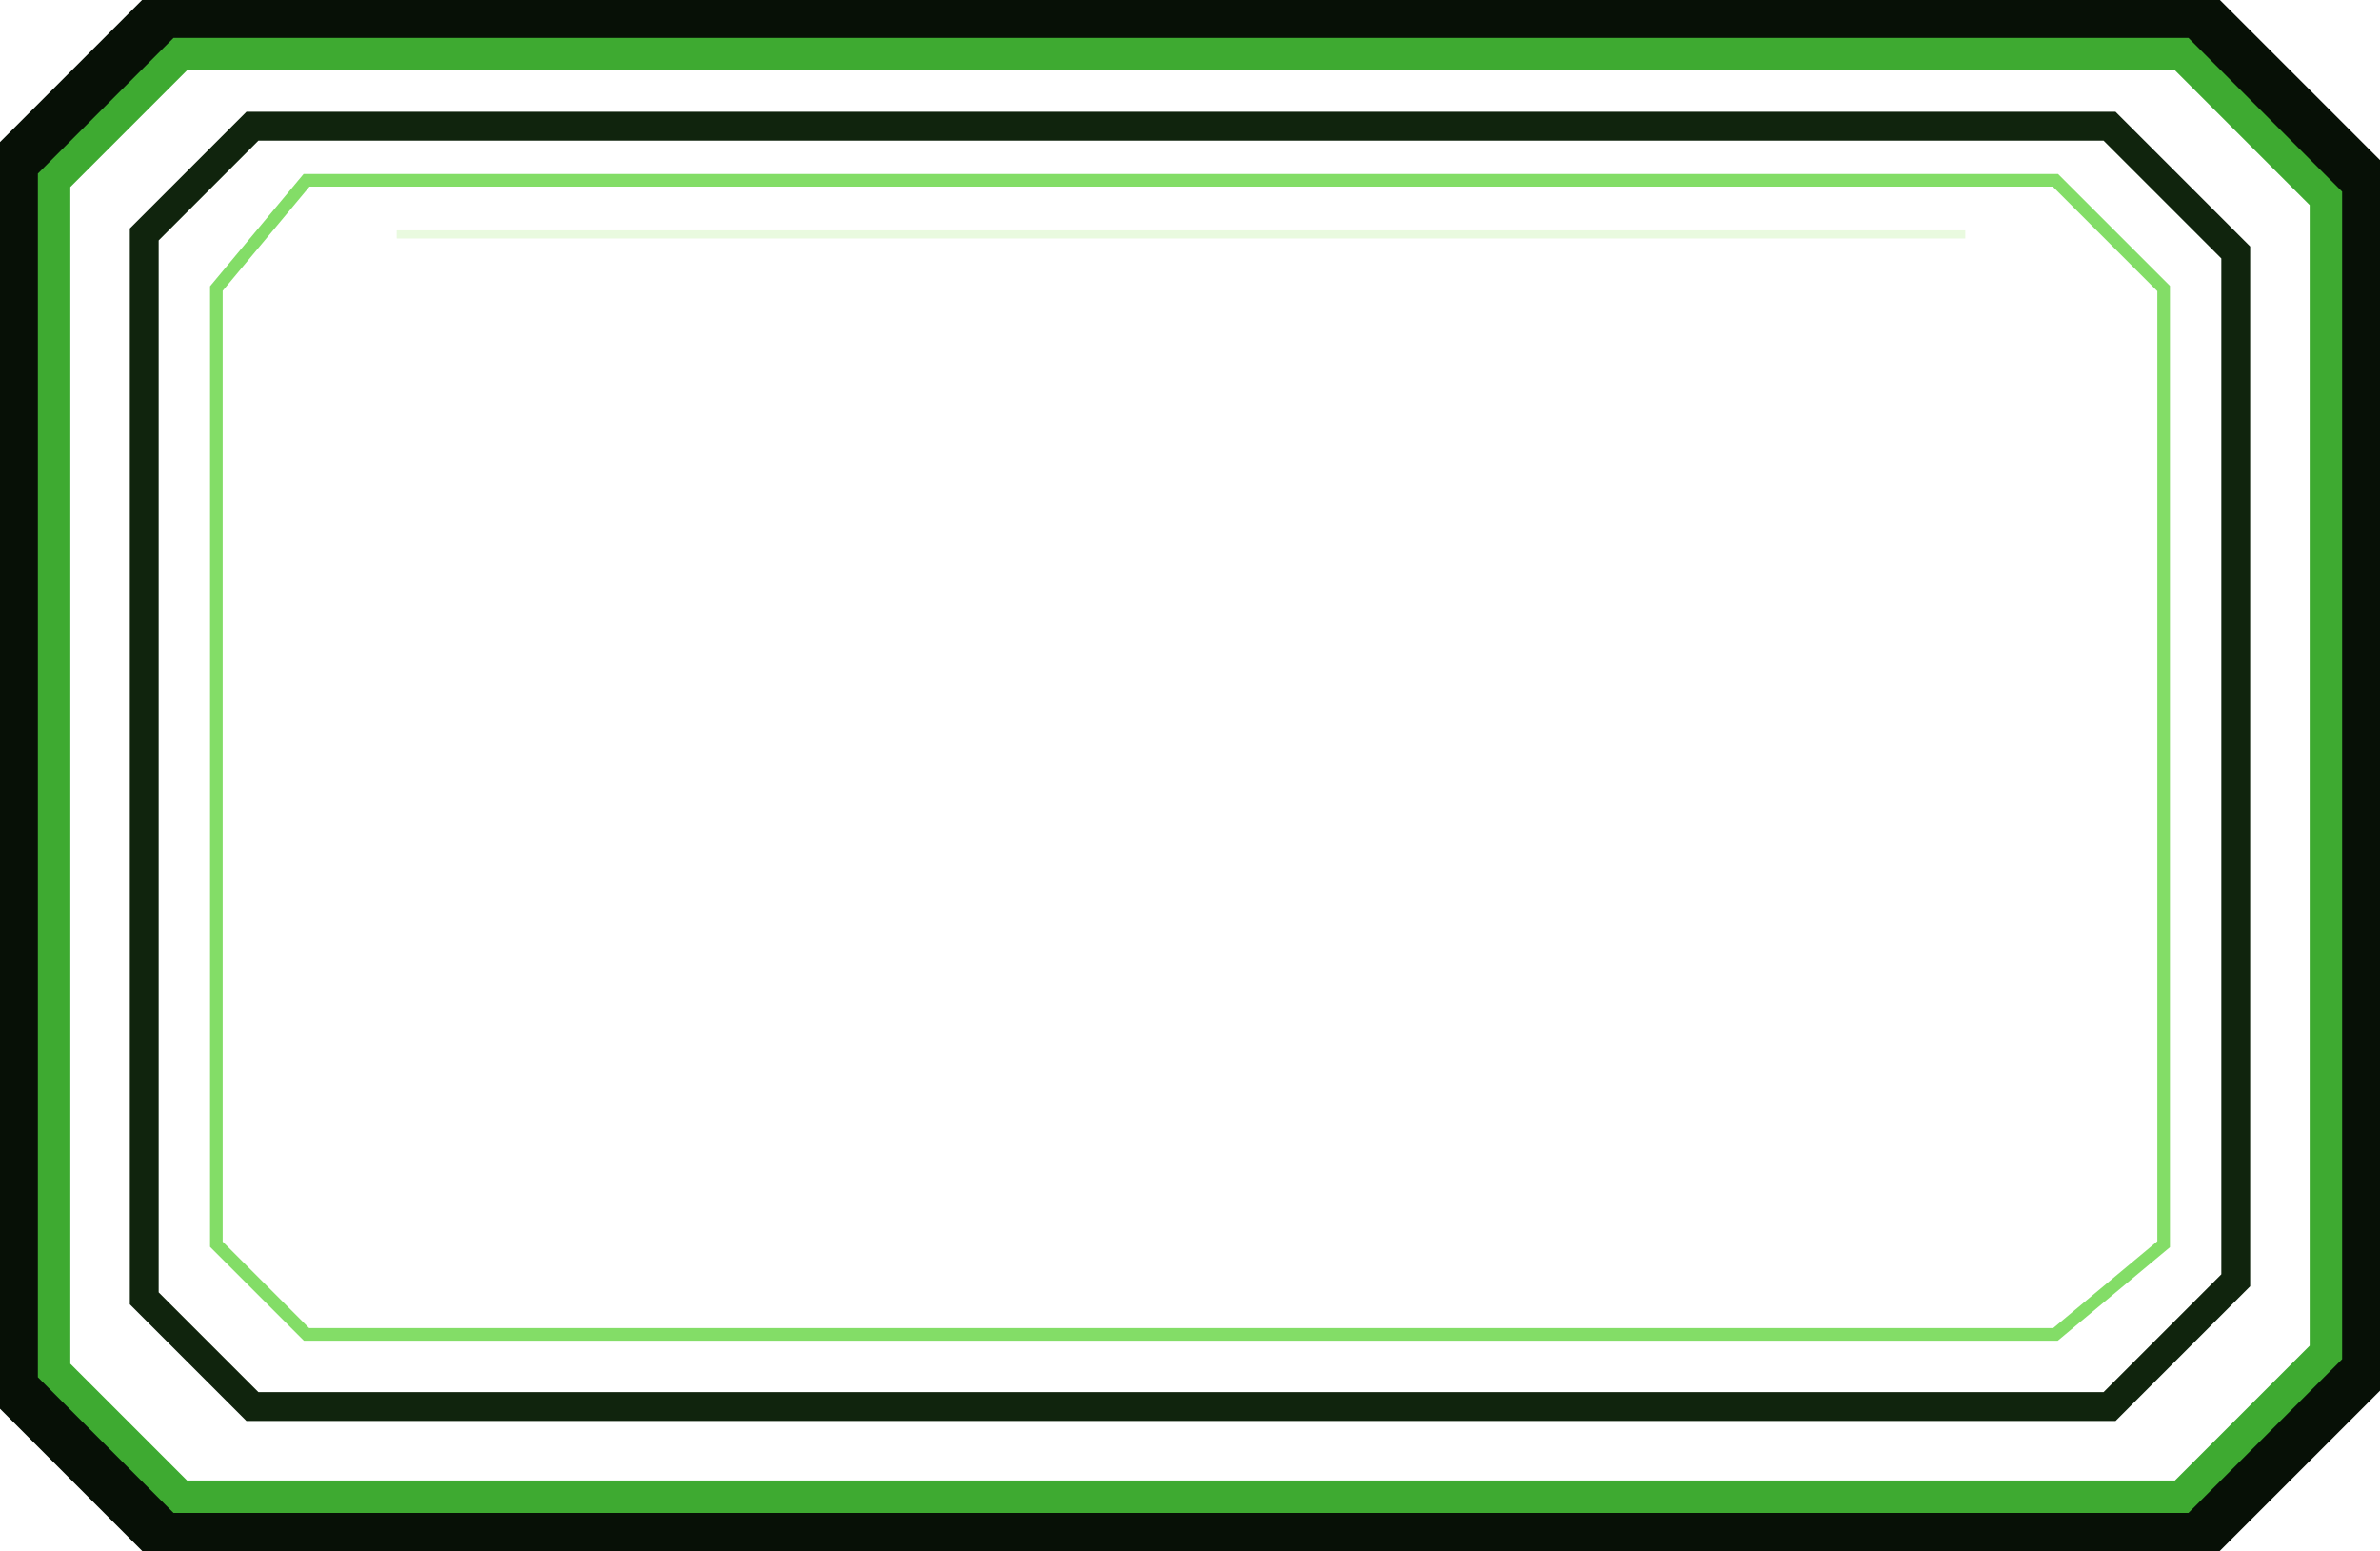
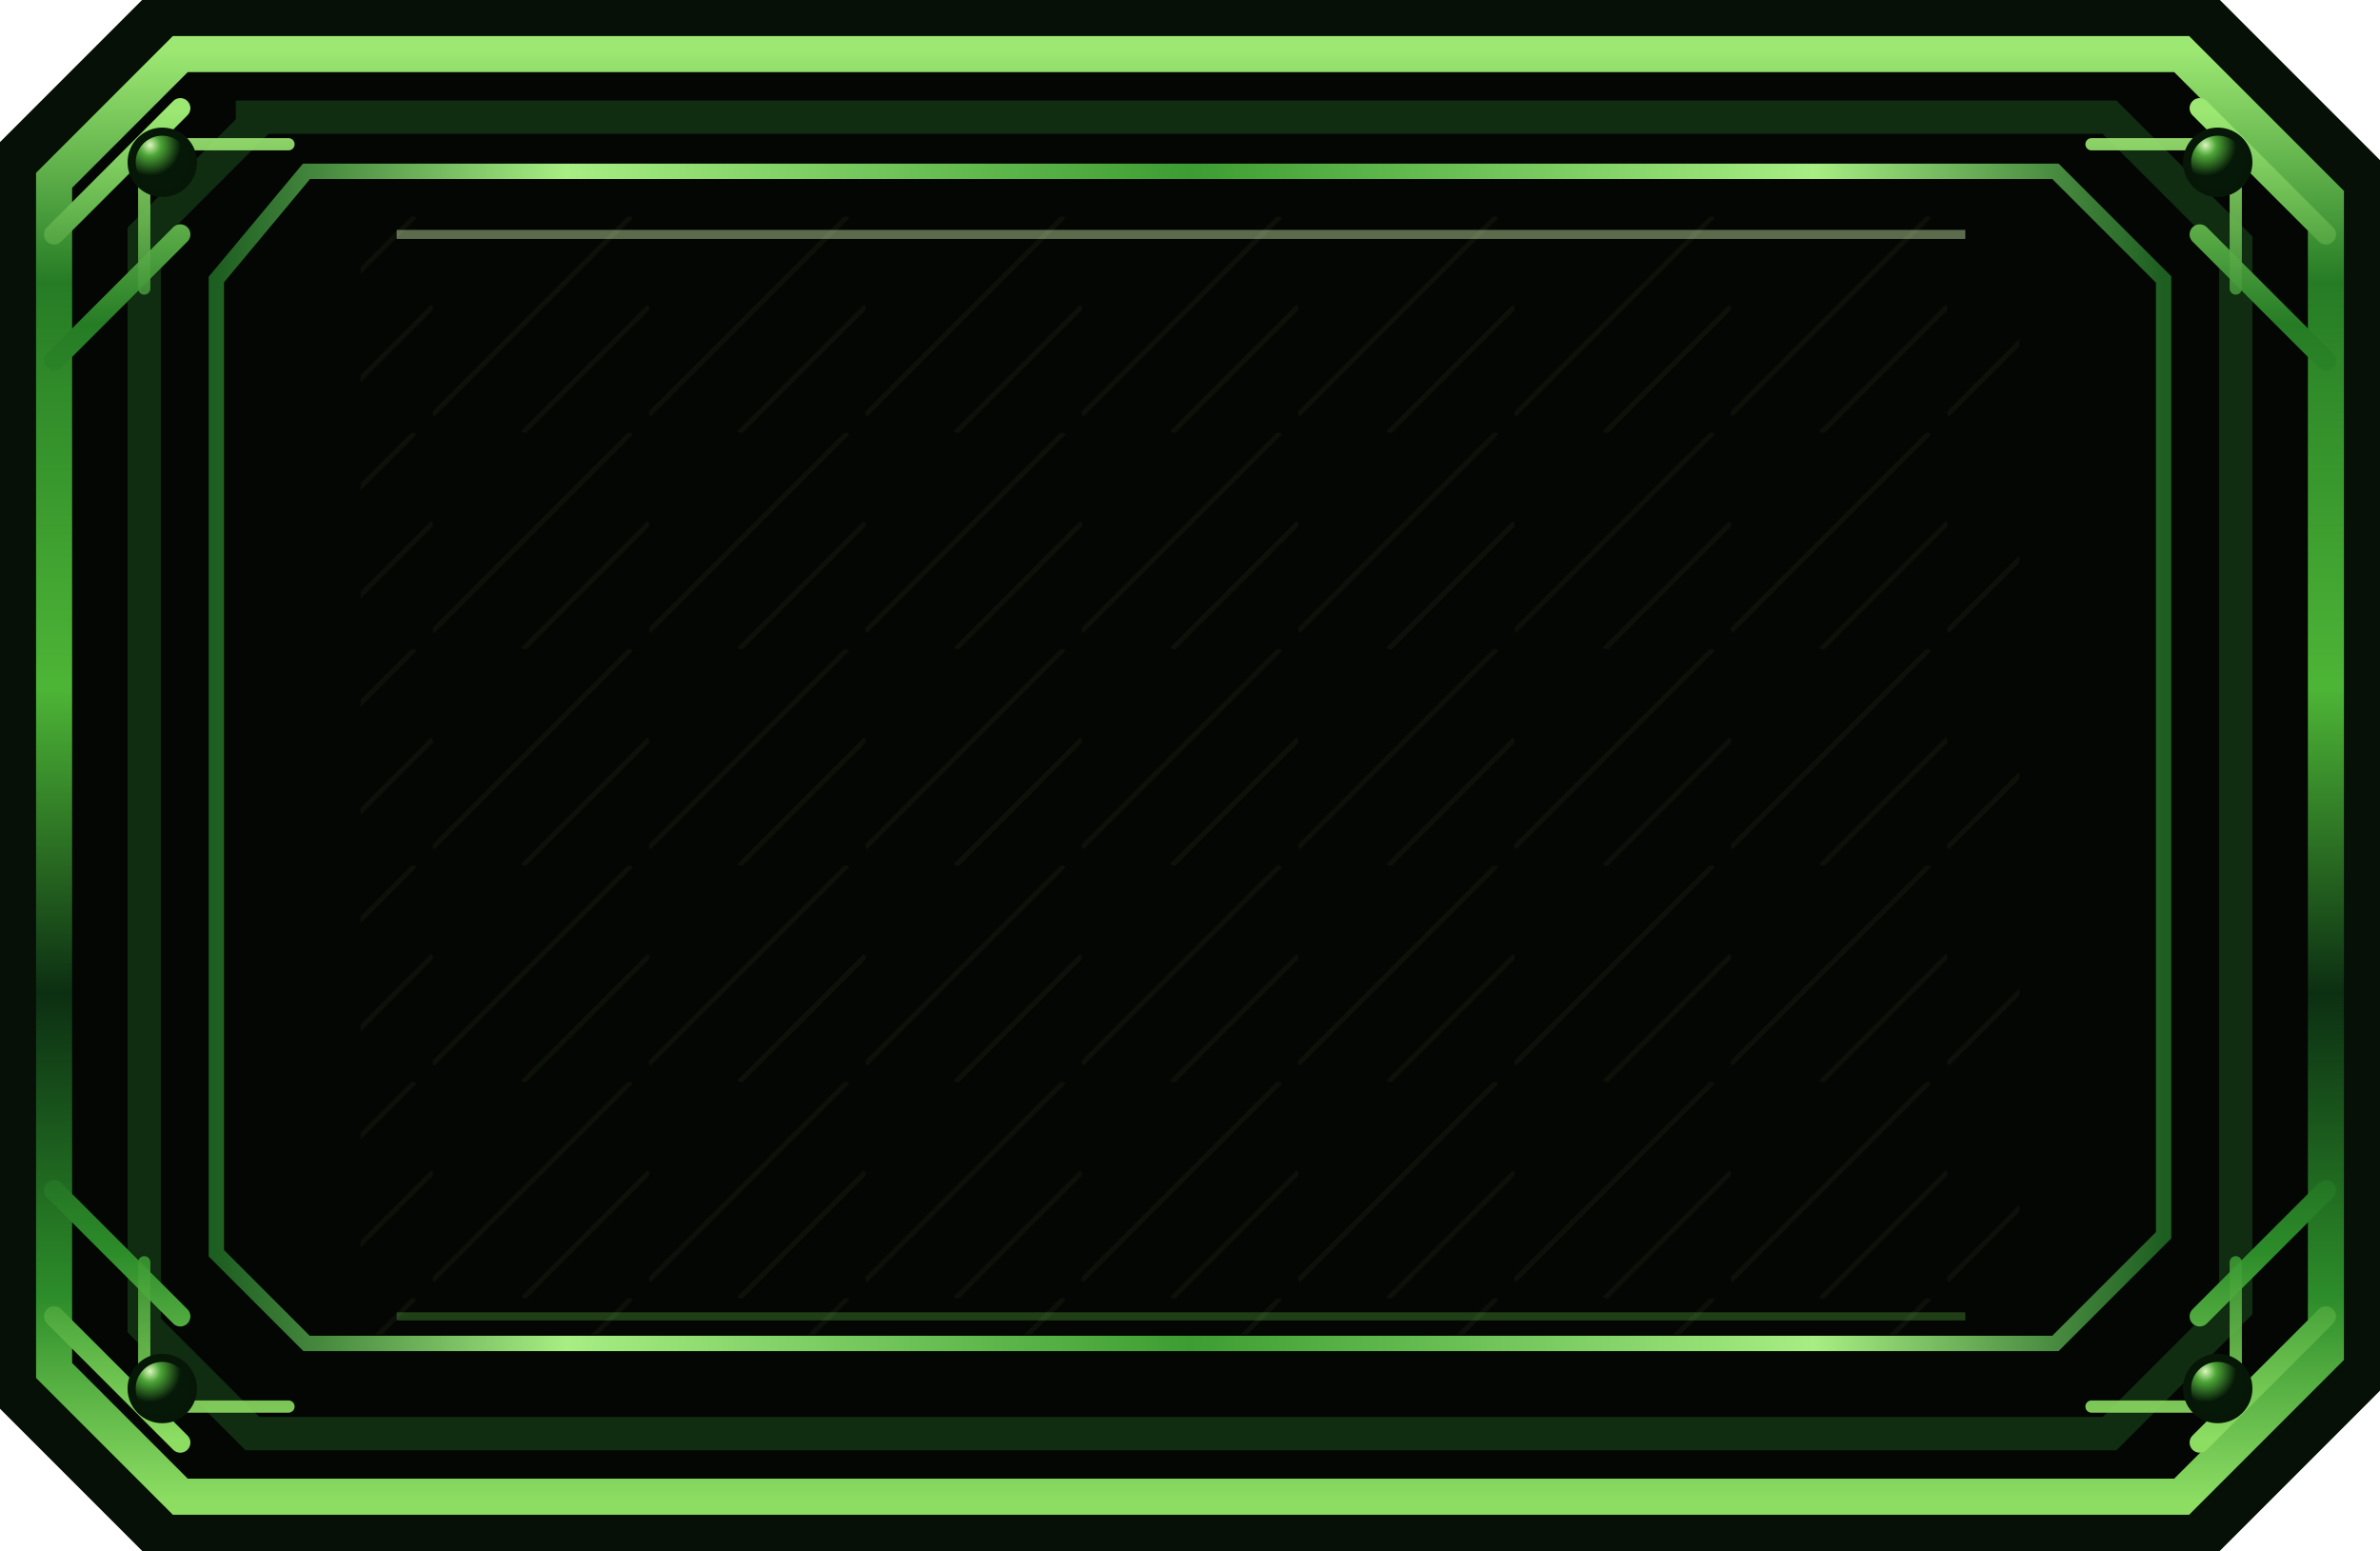
<svg xmlns="http://www.w3.org/2000/svg" viewBox="0 0 132 86" fill="none">
-   <path d="M9 1h113l9 9v66l-9 9H9L1 77V9L9 1Z" stroke="#071006" stroke-width="3" />
-   <path d="M10 3h111l8 8v64l-8 8H10l-7-7V10l7-7Z" stroke="#3eaa31" stroke-width="1.8" />
-   <path d="M14 7h103l7 7v57l-7 7H14l-6-6V13l6-6Z" stroke="#10240d" stroke-width="1.6" />
-   <path d="M17 10h97l6 6v53l-6 5H17l-5-5V16l5-6Z" stroke="#76d957" stroke-width=".7" opacity=".9" />
-   <path d="M22 13h87" stroke="#c2f0a6" stroke-width=".45" opacity=".36" />
+   <defs>
+     <linearGradient id="green" x1="0" y1="0" x2="0" y2="1">
+       <stop stop-color="#9de873" />
+       <stop offset=".16" stop-color="#267c25" />
+       <stop offset=".44" stop-color="#4db536" />
+       <stop offset=".65" stop-color="#0c2f12" />
+       <stop offset=".86" stop-color="#2d8d2a" />
+       <stop offset="1" stop-color="#8ddd63" />
+     </linearGradient>
+     <linearGradient id="greenShine" x1="0" y1="0" x2="1" y2="0">
+       <stop stop-color="#1d5e21" />
+       <stop offset=".18" stop-color="#a7ee83" />
+       <stop offset=".5" stop-color="#3d9d32" />
+       <stop offset=".82" stop-color="#a7ee83" />
+       <stop offset="1" stop-color="#1d5e21" />
+     </linearGradient>
+     <radialGradient id="rivet" cx="30%" cy="22%">
+       <stop stop-color="#ddf7bd" />
+       <stop offset=".35" stop-color="#4da637" />
+       <stop offset="1" stop-color="#061908" />
+     </radialGradient>
+     <pattern id="grain" width="12" height="12" patternUnits="userSpaceOnUse">
+       <path d="M0 11 11 0M5 12 12 5" stroke="#c4f3a5" stroke-width=".28" opacity=".14" />
+     </pattern>
+   </defs>
+   <path d="M9 1h113l9 9v66l-9 9H9L1 77V9L9 1Z" fill="#030602" stroke="#061006" stroke-width="3" />
+   <path d="M10 3h111l8 8v64l-8 8H10l-7-7V10l7-7Z" stroke="url(#green)" stroke-width="2" />
+   <path d="M14 6.5h103l7 7v59l-7 7H14l-6-6V13l6-6Z" stroke="#102c11" stroke-width="1.85" />
+   <path d="M17 9.5h97l6 6v53l-6 6H17l-5-5v-54l5-6Z" stroke="url(#greenShine)" stroke-width=".85" />
+   <path d="M20 12h92v62H20Z" fill="url(#grain)" opacity=".32" />
+   <path d="M22 13h87" stroke="#d8f8b4" stroke-width=".5" opacity=".42" />
+   <path d="M22 73h87" stroke="#58ad40" stroke-width=".45" opacity=".34" />
+   <g stroke="url(#green)" stroke-linecap="round" stroke-linejoin="round">
+     <path d="M3 13 10 6m-7 14 7-7M129 13l-7-7m7 14-7-7M3 73l7 7m-7-14 7 7M129 73l-7 7m7-14-7 7" stroke-width="1.12" />
+     <path d="M8 8h8M8 8v8M124 8h-8M124 8v8M8 78h8M8 78v-8M124 78h-8M124 78v-8" stroke-width=".68" opacity=".9" />
+   </g>
+   <g fill="url(#rivet)" stroke="#071707" stroke-width=".45">
+     <circle cx="9" cy="9" r="1.7" />
+     <circle cx="123" cy="9" r="1.7" />
+     <circle cx="9" cy="77" r="1.7" />
+     <circle cx="123" cy="77" r="1.7" />
+   </g>
</svg>
